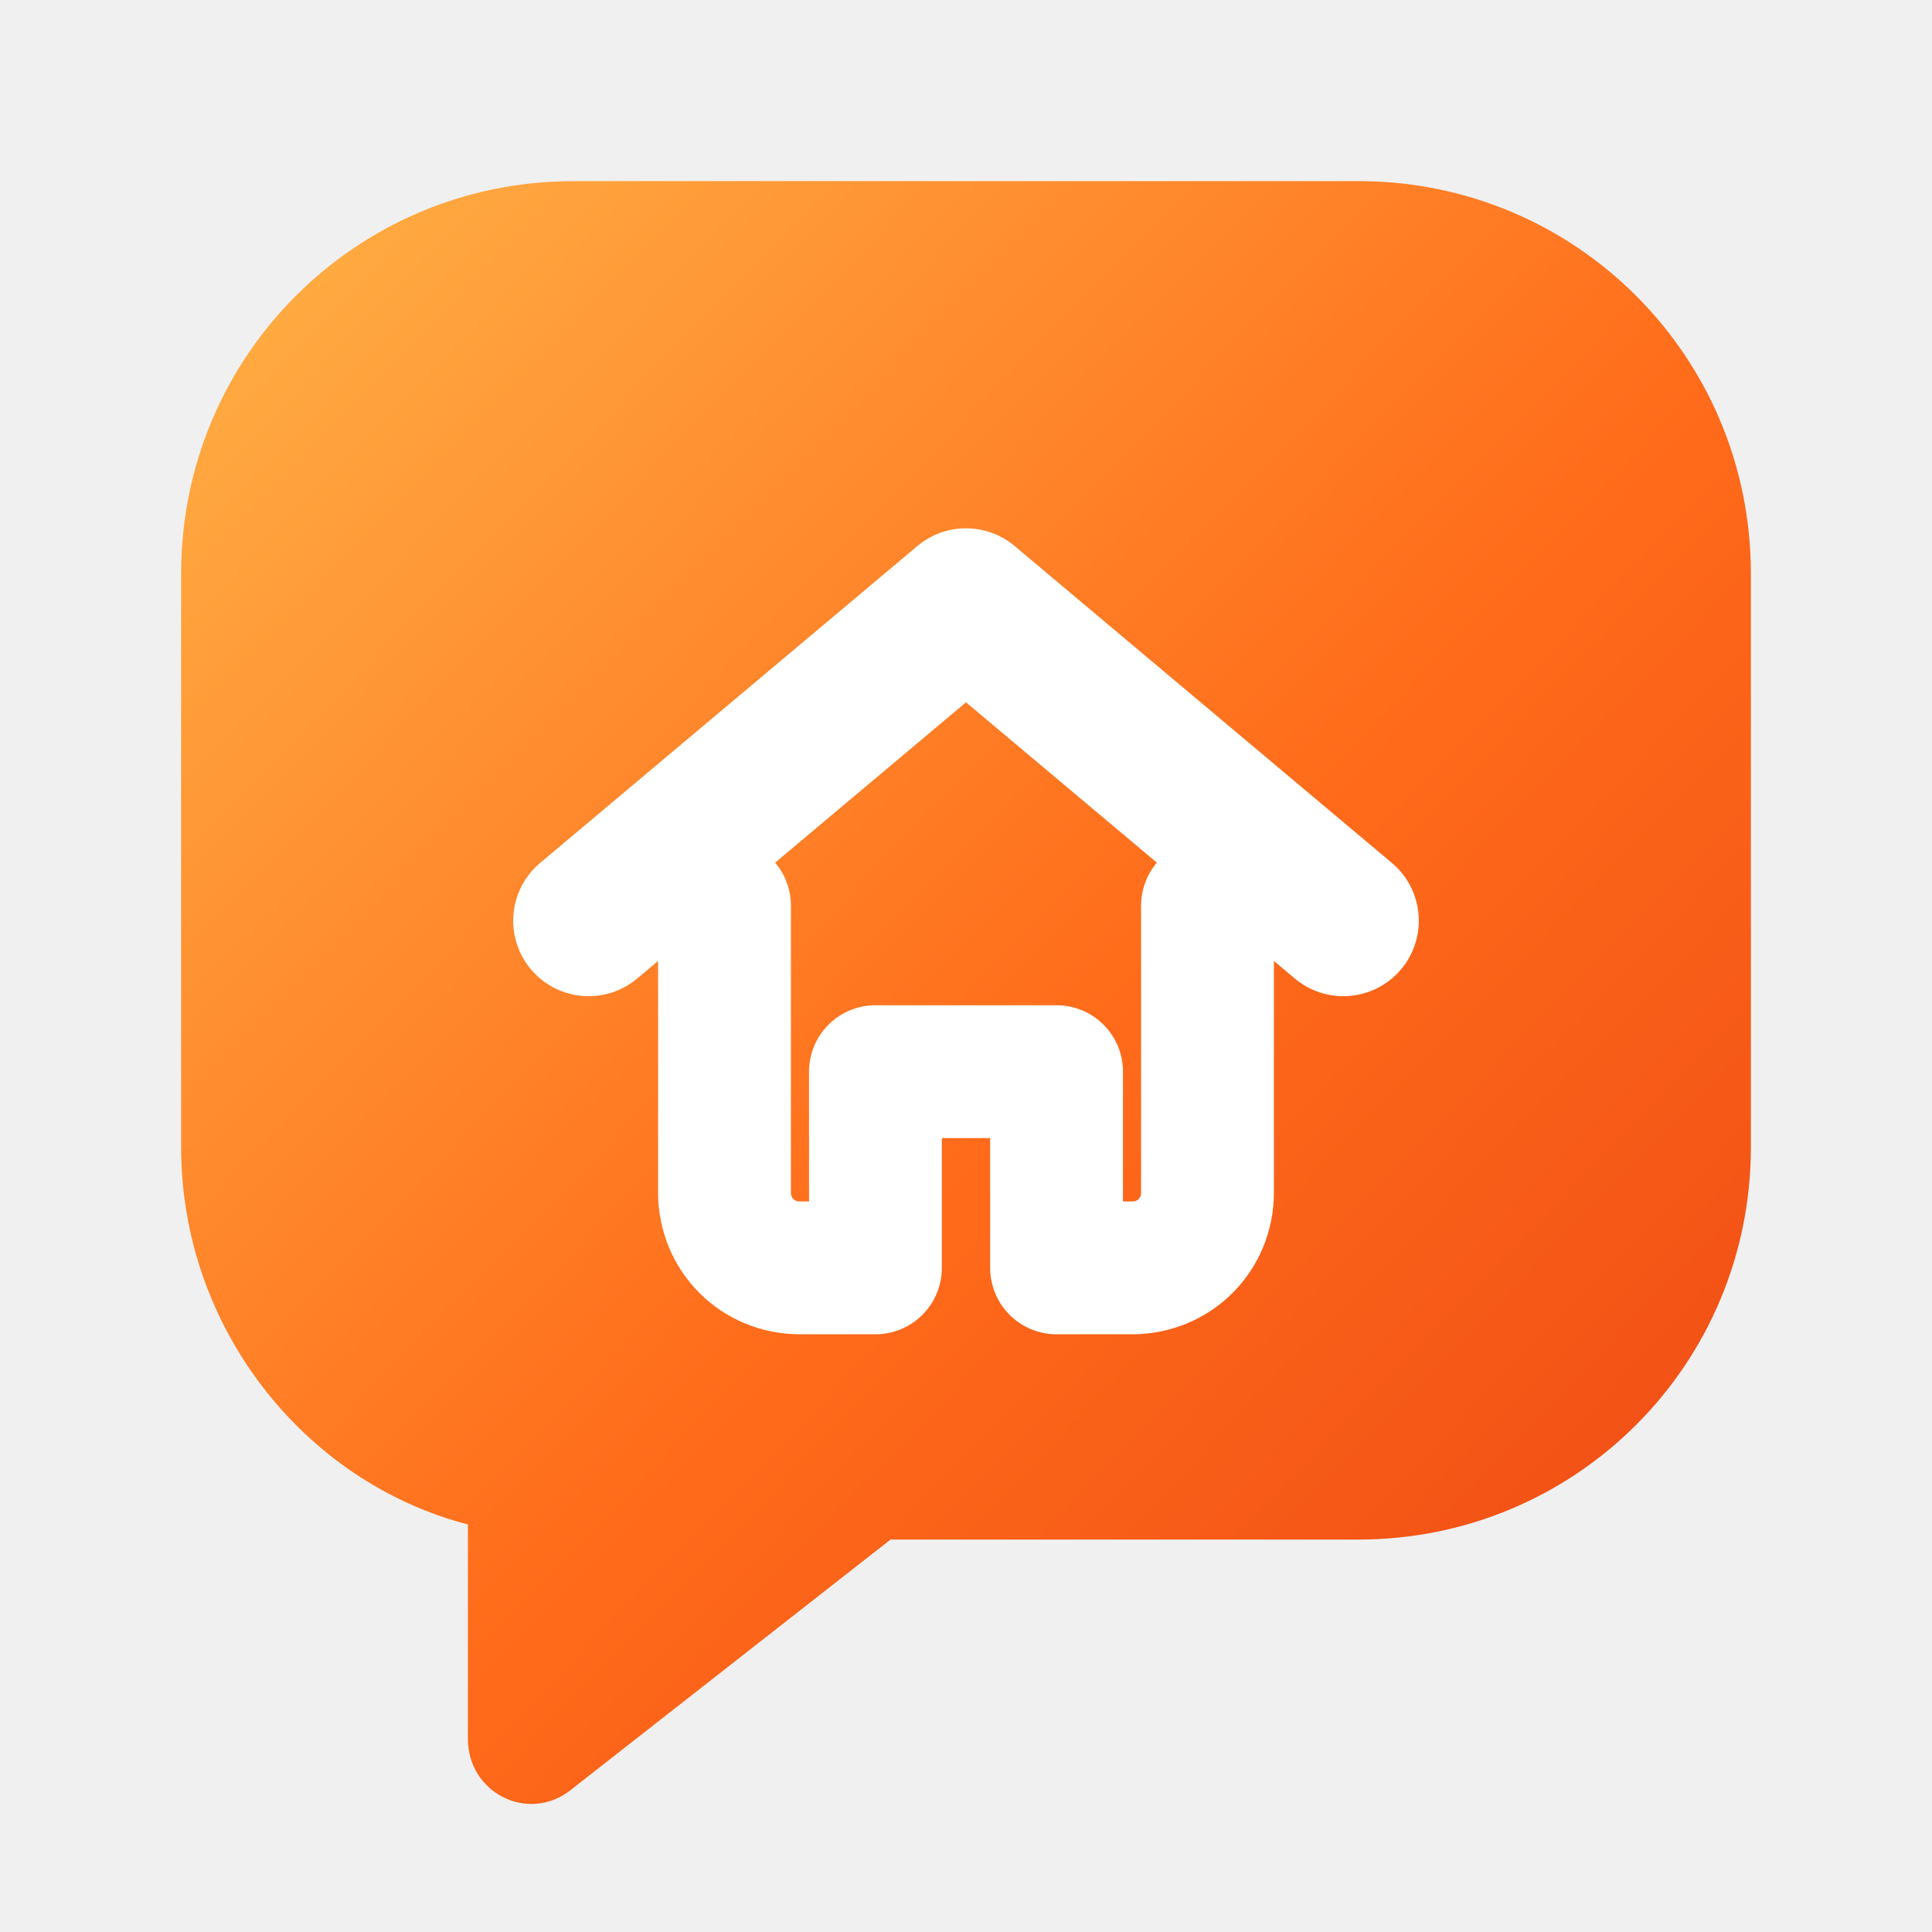
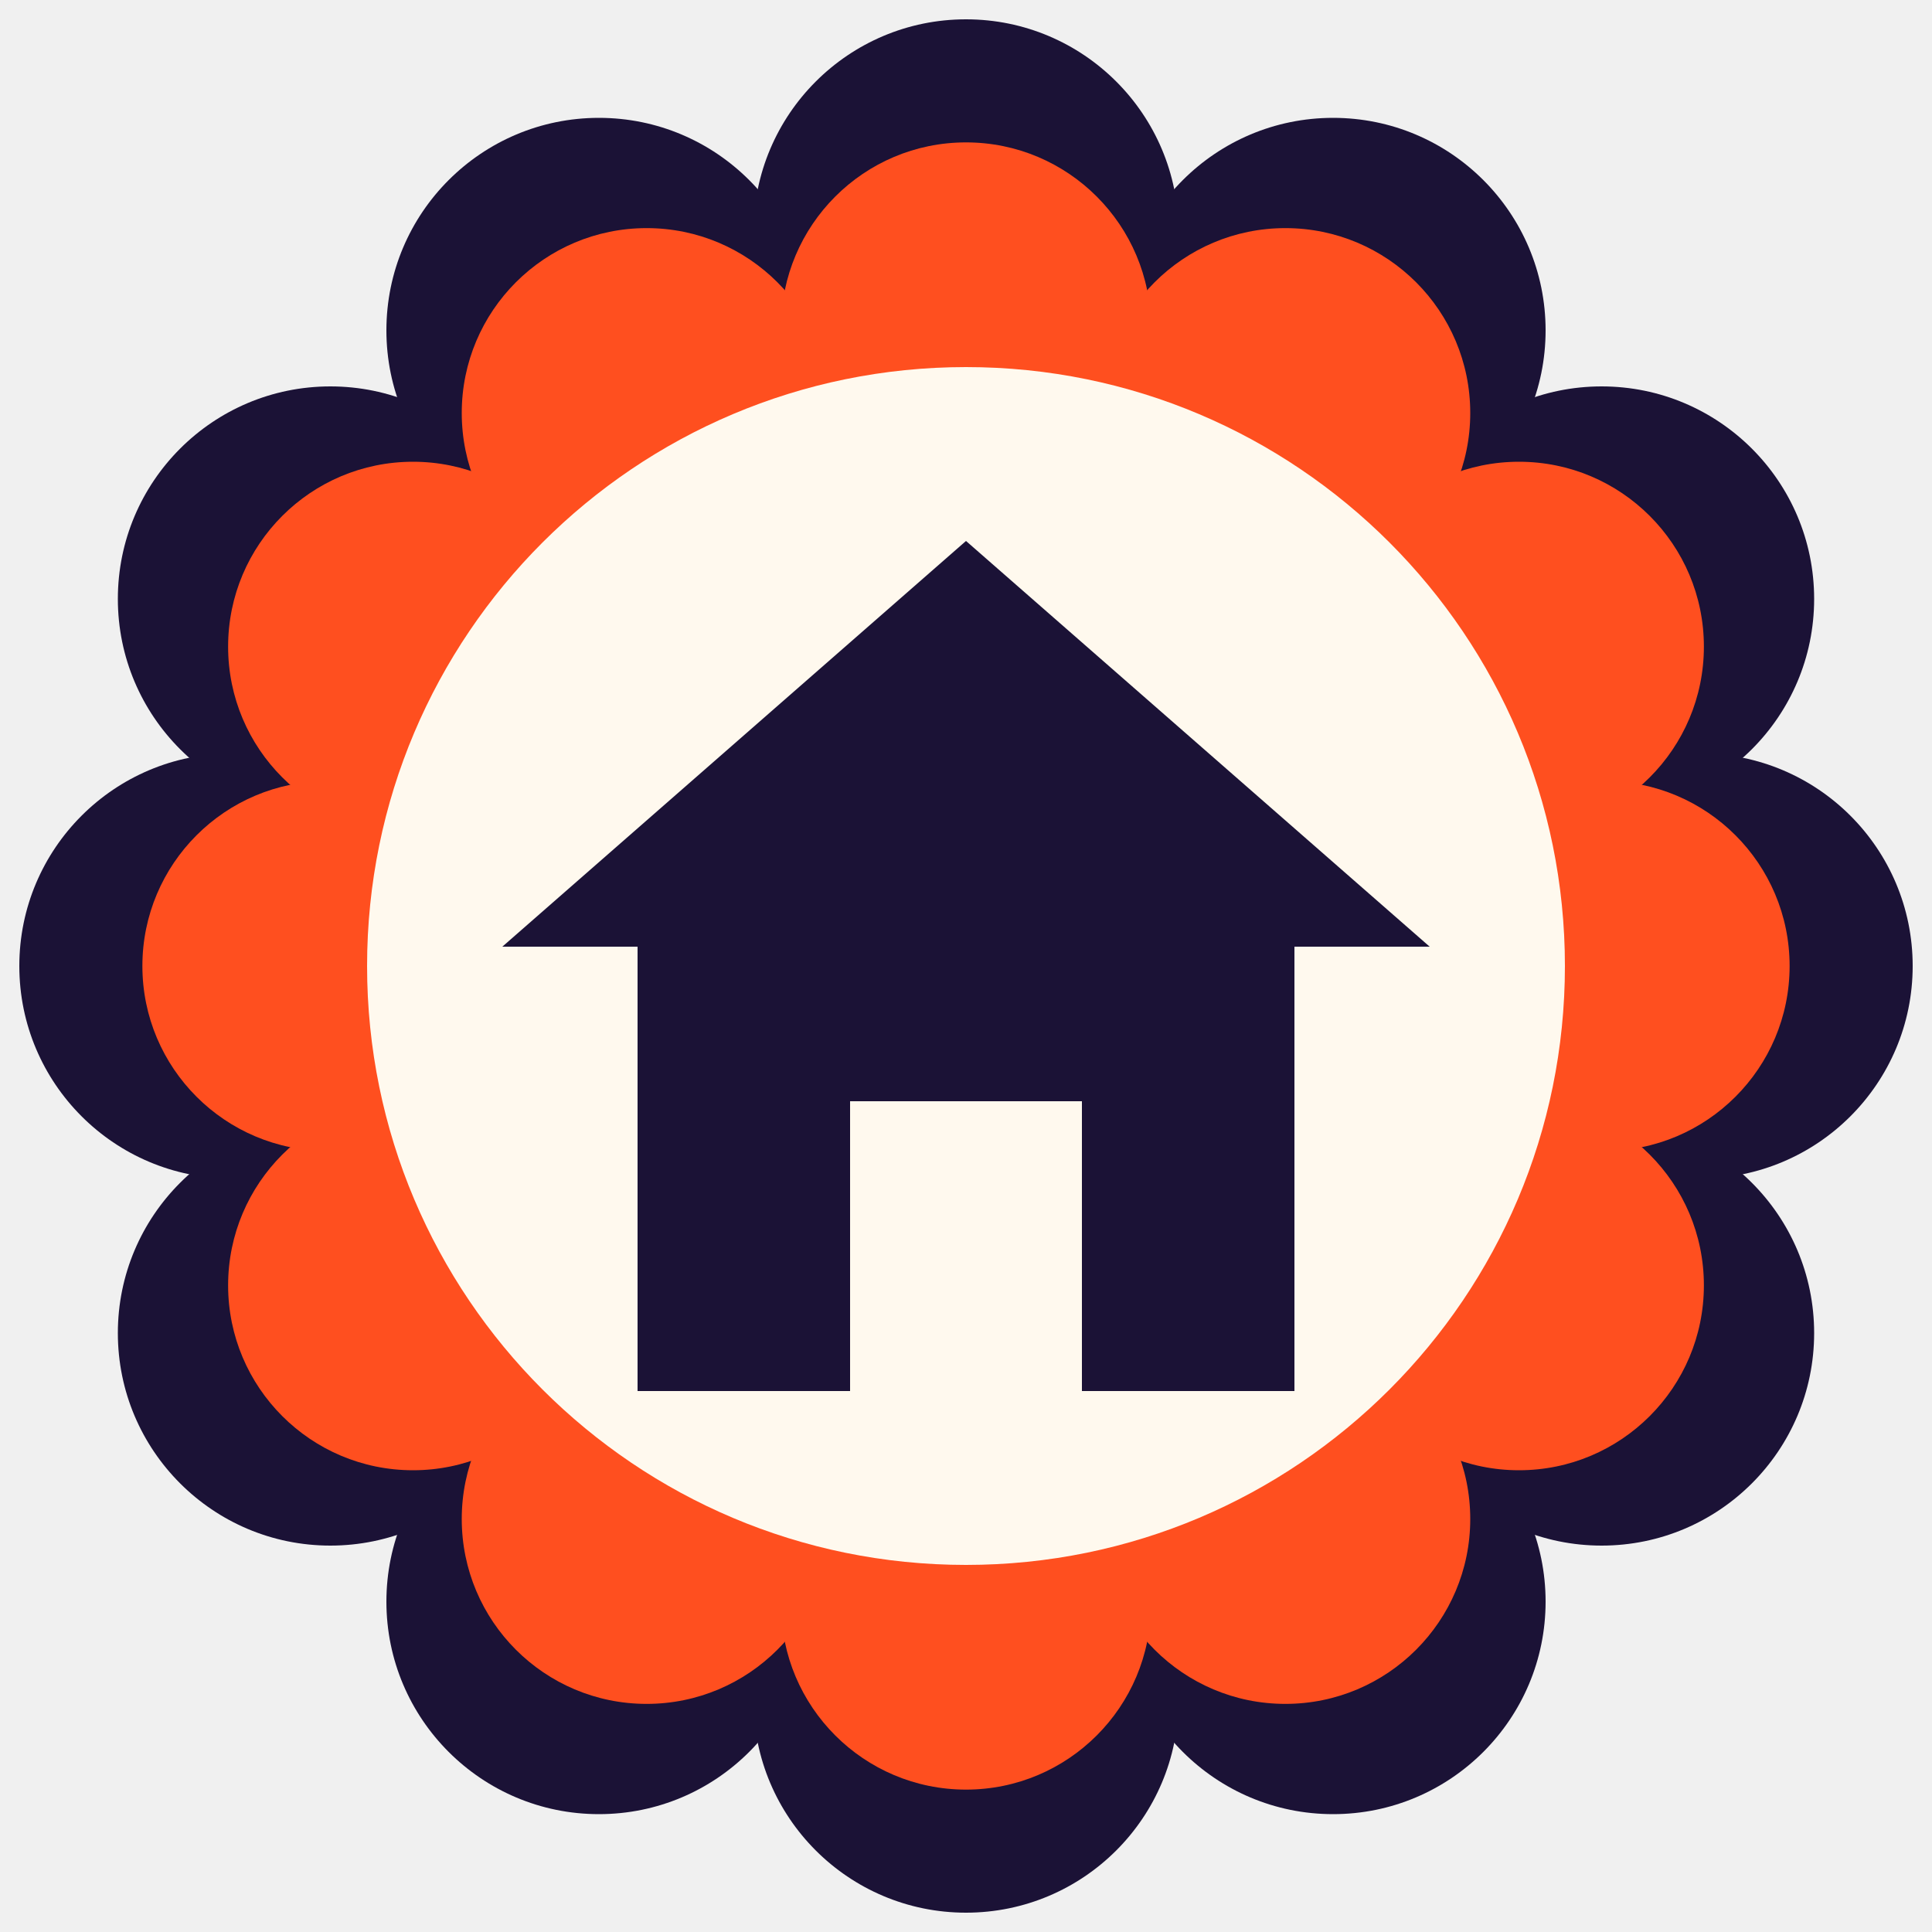
- <svg xmlns="http://www.w3.org/2000/svg" width="64" height="64" viewBox="0 0 64 64">
-   <defs>
-     <linearGradient id="fum" x1="0" y1="0" x2="1" y2="1">
-       <stop offset="0" stop-color="#FFB347" />
-       <stop offset=".55" stop-color="#FF6B1A" />
-       <stop offset="1" stop-color="#EC4614" />
-     </linearGradient>
-   </defs>
-   <path d="M19 6h26c7.2 0 13 5.8 13 13v19c0 7.2-5.8 13-13 13H29.5l-10.6 8.3c-1.4 1.1-3.4.1-3.4-1.7v-7.1C10.1 49.1 6 44 6 38V19C6 11.8 11.8 6 19 6z" fill="url(#fum)" />
-   <path d="M19.5 30.5 32 20l12.5 10.5" fill="none" stroke="#fff" stroke-width="5" stroke-linecap="round" stroke-linejoin="round" />
-   <path d="M24 30v9.5c0 1.4 1.1 2.5 2.5 2.5H29v-6.5h6V42h2.5c1.4 0 2.5-1.1 2.5-2.5V30" fill="none" stroke="#fff" stroke-width="4.4" stroke-linecap="round" stroke-linejoin="round" />
+ <svg xmlns="http://www.w3.org/2000/svg" viewBox="0 0 100 100" role="img" aria-label="Ficha Única">
+   <g fill="#1B1236">
+     <circle cx="50" cy="50" r="40" />
+     <circle cx="88" cy="50" r="11" />
+     <circle cx="82.9" cy="69" r="11" />
+     <circle cx="69" cy="82.9" r="11" />
+     <circle cx="50" cy="88" r="11" />
+     <circle cx="31" cy="82.9" r="11" />
+     <circle cx="17.1" cy="69" r="11" />
+     <circle cx="12" cy="50" r="11" />
+     <circle cx="17.1" cy="31" r="11" />
+     <circle cx="31" cy="17.1" r="11" />
+     <circle cx="50" cy="12" r="11" />
+     <circle cx="69" cy="17.1" r="11" />
+     <circle cx="82.9" cy="31" r="11" />
+   </g>
+   <g fill="#FF4F1F" transform="translate(50 50) scale(.87) translate(-50 -50)">
+     <circle cx="50" cy="50" r="40" />
+     <circle cx="88" cy="50" r="11" />
+     <circle cx="82.9" cy="69" r="11" />
+     <circle cx="69" cy="82.9" r="11" />
+     <circle cx="50" cy="88" r="11" />
+     <circle cx="31" cy="82.9" r="11" />
+     <circle cx="17.1" cy="69" r="11" />
+     <circle cx="12" cy="50" r="11" />
+     <circle cx="17.1" cy="31" r="11" />
+     <circle cx="31" cy="17.1" r="11" />
+     <circle cx="50" cy="12" r="11" />
+     <circle cx="69" cy="17.1" r="11" />
+     <circle cx="82.9" cy="31" r="11" />
+   </g>
+   <circle cx="50" cy="50" r="31" fill="#FFF9EE" />
+   <polygon points="50,28 74,49 67,49 67,72 56,72 56,57 44,57 44,72 33,72 33,49 26,49" fill="#1B1236" />
</svg>
